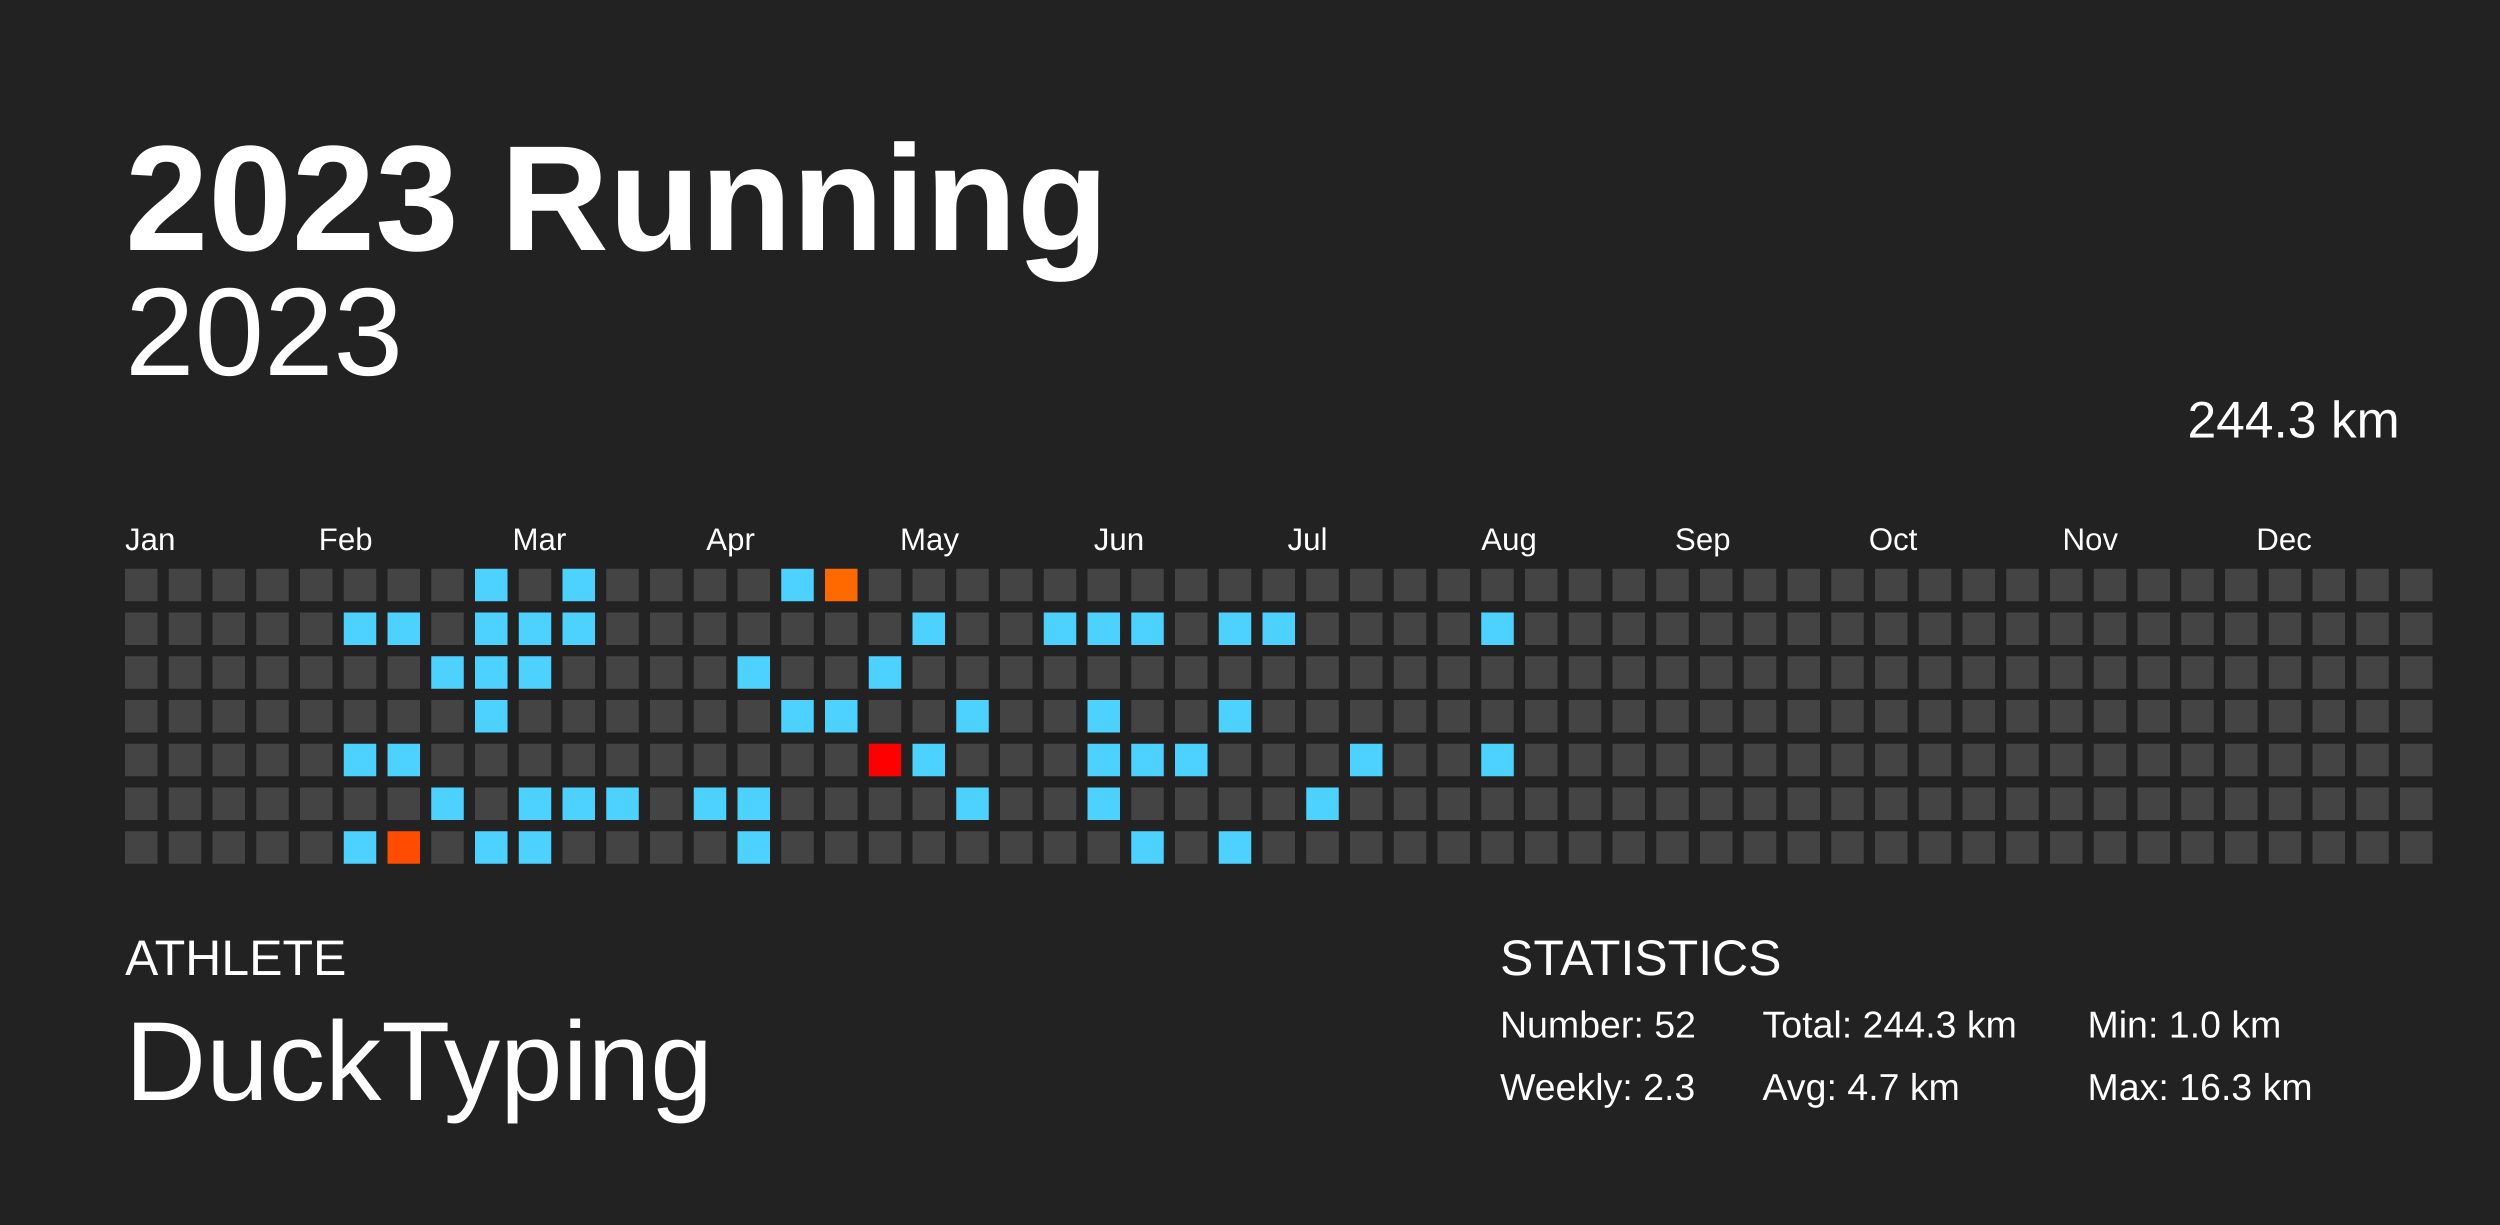
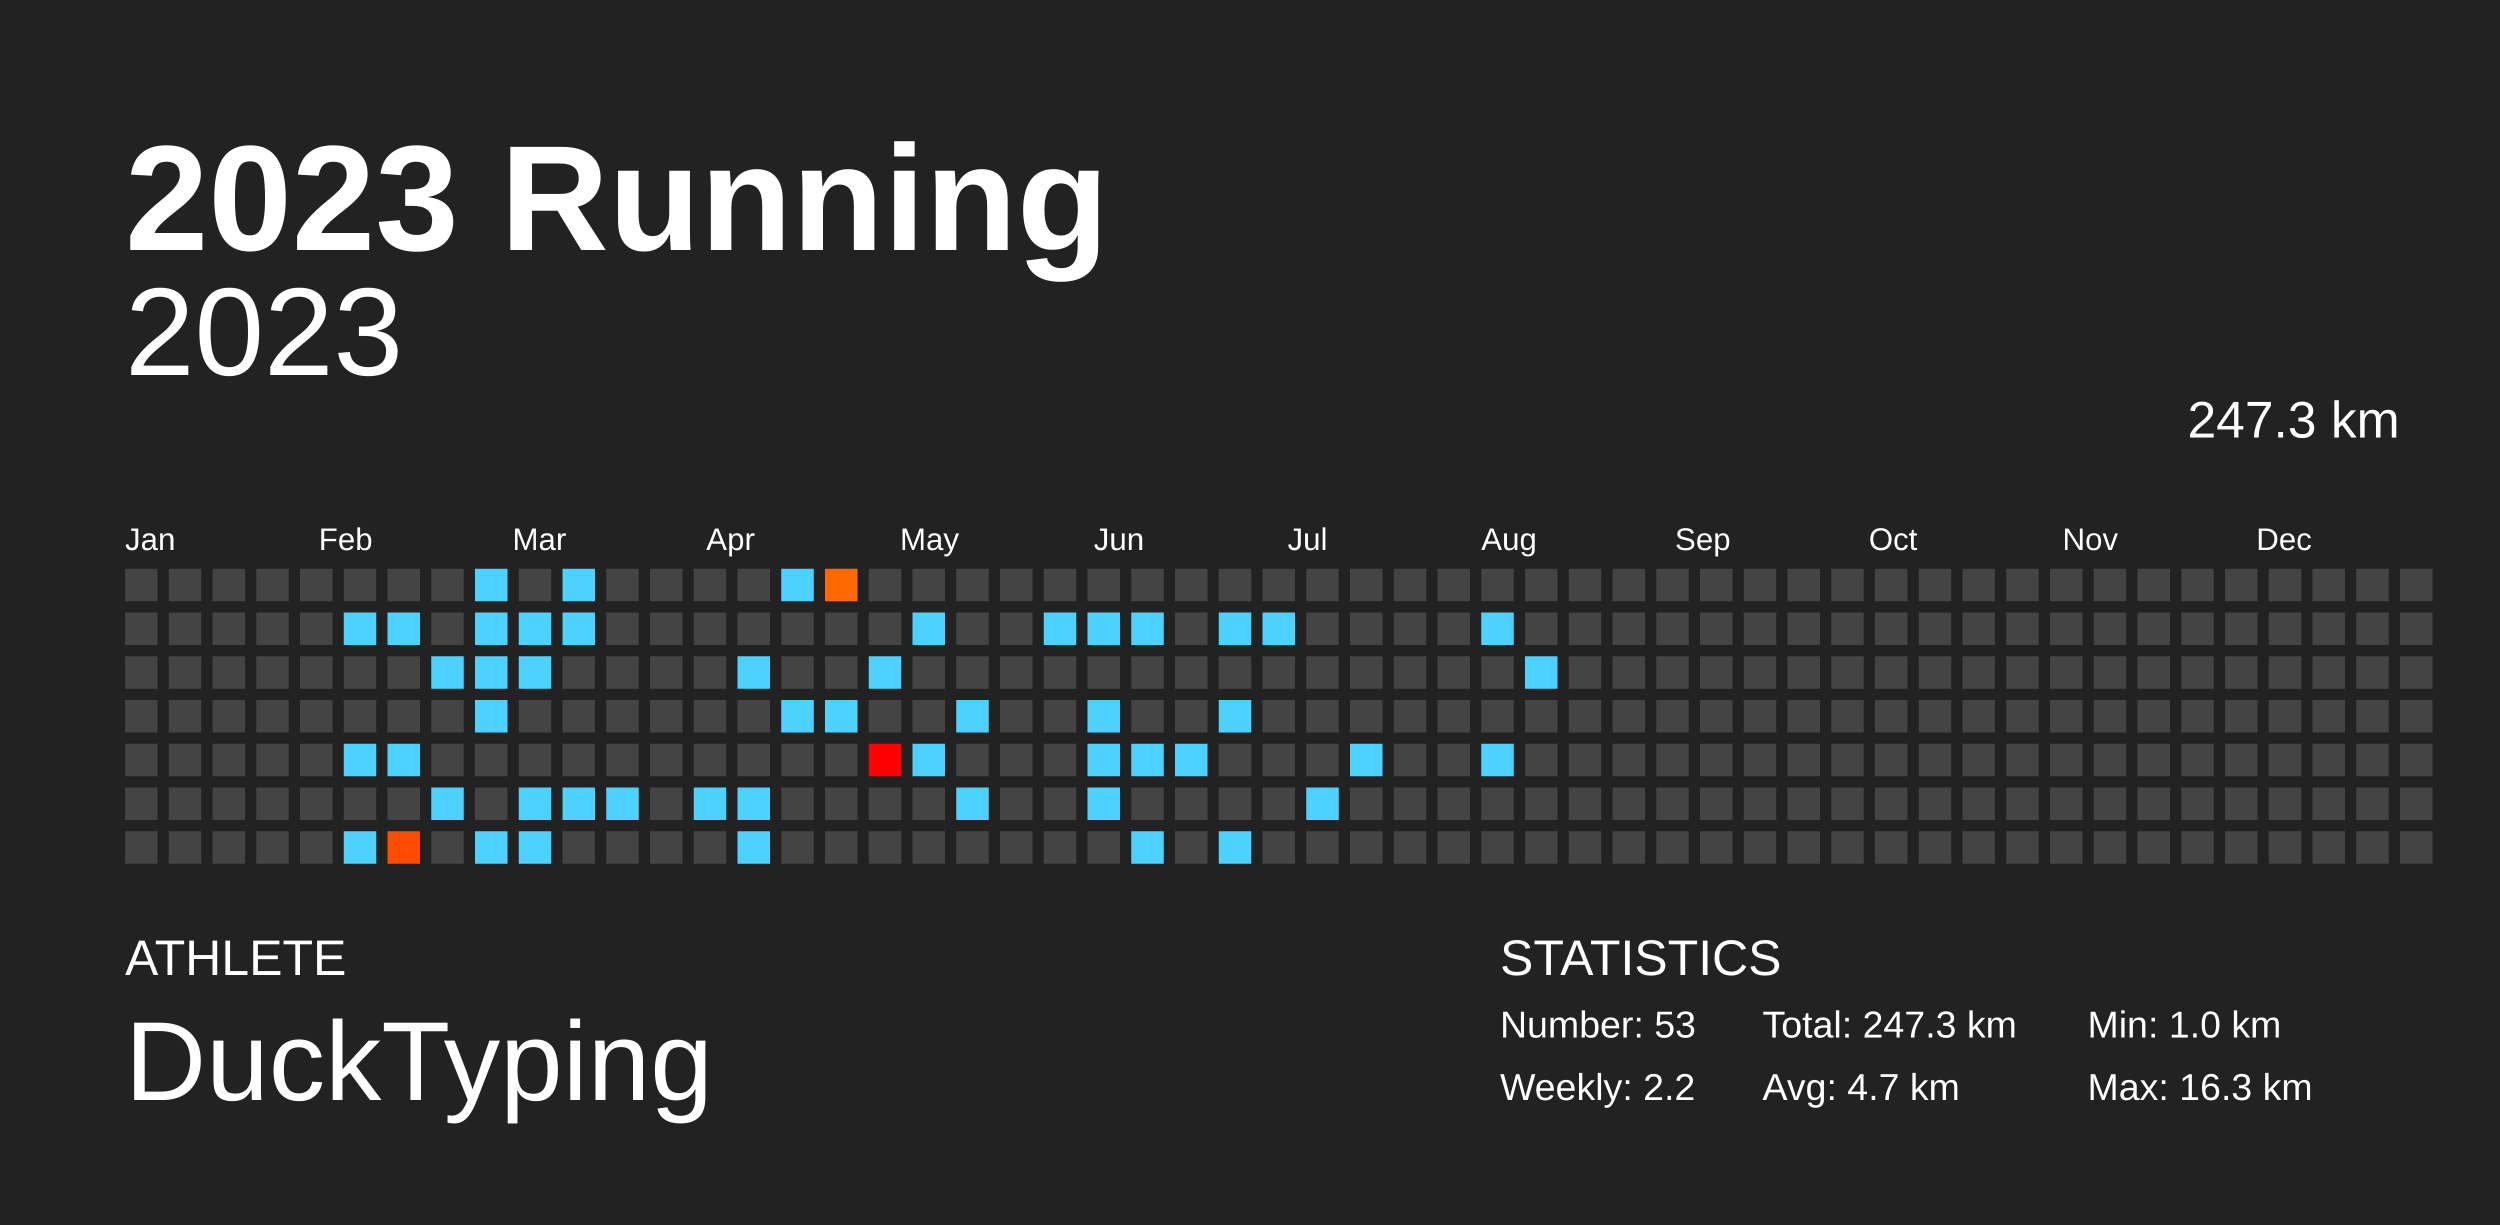
<svg xmlns="http://www.w3.org/2000/svg" baseProfile="full" height="98mm" version="1.1" viewBox="0,0,200,98" width="200mm">
  <defs />
  <rect fill="#222222" height="98" width="200" x="0" y="0" />
  <text fill="#FFFFFF" style="font-size:12px; font-family:Arial; font-weight:bold;" x="10" y="20">2023 Running</text>
  <text fill="#FFFFFF" style="font-size:4px; font-family:Arial" x="10" y="78">ATHLETE</text>
  <text fill="#FFFFFF" style="font-size:9px; font-family:Arial" x="10" y="88">DuckTyping</text>
  <text fill="#FFFFFF" style="font-size:4px; font-family:Arial" x="120" y="78">STATISTICS</text>
-   <text fill="#FFFFFF" style="font-size:3px; font-family:Arial" x="120" y="83">Number: 52</text>
-   <text fill="#FFFFFF" style="font-size:3px; font-family:Arial" x="120" y="88">Weekly: 2.3</text>
-   <text fill="#FFFFFF" style="font-size:3px; font-family:Arial" x="141" y="83">Total: 244.3 km</text>
+   <text fill="#FFFFFF" style="font-size:3px; font-family:Arial" x="120" y="83">Number: 53</text>
+   <text fill="#FFFFFF" style="font-size:3px; font-family:Arial" x="120" y="88">Weekly: 2.2</text>
+   <text fill="#FFFFFF" style="font-size:3px; font-family:Arial" x="141" y="83">Total: 247.3 km</text>
  <text fill="#FFFFFF" style="font-size:3px; font-family:Arial" x="141" y="88">Avg: 4.7 km</text>
  <text fill="#FFFFFF" style="font-size:3px; font-family:Arial" x="167" y="83">Min: 1.0 km</text>
  <text fill="#FFFFFF" style="font-size:3px; font-family:Arial" x="167" y="88">Max: 16.3 km</text>
  <text alignment-baseline="hanging" fill="#FFFFFF" style="font-size:10.0px; font-family:Arial;" x="10" y="30">2023</text>
-   <text alignment-baseline="hanging" fill="#FFFFFF" style="font-size:4.125px; font-family:Arial;" x="175" y="35">244.3 km</text>
+   <text alignment-baseline="hanging" fill="#FFFFFF" style="font-size:4.125px; font-family:Arial;" x="175" y="35">247.3 km</text>
  <text fill="#FFFFFF" style="font-size:2.5px; font-family:Arial" x="10.0" y="44">Jan</text>
  <text fill="#FFFFFF" style="font-size:2.5px; font-family:Arial" x="25.5" y="44">Feb</text>
  <text fill="#FFFFFF" style="font-size:2.5px; font-family:Arial" x="41.0" y="44">Mar</text>
  <text fill="#FFFFFF" style="font-size:2.5px; font-family:Arial" x="56.5" y="44">Apr</text>
  <text fill="#FFFFFF" style="font-size:2.5px; font-family:Arial" x="72.0" y="44">May</text>
  <text fill="#FFFFFF" style="font-size:2.5px; font-family:Arial" x="87.5" y="44">Jun</text>
  <text fill="#FFFFFF" style="font-size:2.5px; font-family:Arial" x="103.0" y="44">Jul</text>
  <text fill="#FFFFFF" style="font-size:2.5px; font-family:Arial" x="118.5" y="44">Aug</text>
  <text fill="#FFFFFF" style="font-size:2.5px; font-family:Arial" x="134.0" y="44">Sep</text>
  <text fill="#FFFFFF" style="font-size:2.5px; font-family:Arial" x="149.5" y="44">Oct</text>
  <text fill="#FFFFFF" style="font-size:2.5px; font-family:Arial" x="165.0" y="44">Nov</text>
  <text fill="#FFFFFF" style="font-size:2.5px; font-family:Arial" x="180.5" y="44">Dec</text>
  <rect fill="#444444" height="2.6" width="2.6" x="10.0" y="45.5" />
  <rect fill="#444444" height="2.6" width="2.6" x="10.0" y="49.0" />
  <rect fill="#444444" height="2.6" width="2.6" x="10.0" y="52.5" />
  <rect fill="#444444" height="2.6" width="2.6" x="10.0" y="56.0" />
  <rect fill="#444444" height="2.6" width="2.6" x="10.0" y="59.5" />
  <rect fill="#444444" height="2.6" width="2.6" x="10.0" y="63.0" />
  <rect fill="#444444" height="2.6" width="2.6" x="10.0" y="66.5" />
  <rect fill="#444444" height="2.6" width="2.6" x="13.5" y="45.5" />
  <rect fill="#444444" height="2.6" width="2.6" x="13.5" y="49.0" />
  <rect fill="#444444" height="2.6" width="2.6" x="13.5" y="52.5" />
  <rect fill="#444444" height="2.6" width="2.6" x="13.5" y="56.0" />
  <rect fill="#444444" height="2.6" width="2.6" x="13.5" y="59.5" />
  <rect fill="#444444" height="2.6" width="2.6" x="13.5" y="63.0" />
  <rect fill="#444444" height="2.6" width="2.6" x="13.5" y="66.5" />
  <rect fill="#444444" height="2.6" width="2.6" x="17.0" y="45.5" />
  <rect fill="#444444" height="2.6" width="2.6" x="17.0" y="49.0" />
  <rect fill="#444444" height="2.6" width="2.6" x="17.0" y="52.5" />
  <rect fill="#444444" height="2.6" width="2.6" x="17.0" y="56.0" />
  <rect fill="#444444" height="2.6" width="2.6" x="17.0" y="59.5" />
  <rect fill="#444444" height="2.6" width="2.6" x="17.0" y="63.0" />
  <rect fill="#444444" height="2.6" width="2.6" x="17.0" y="66.5" />
  <rect fill="#444444" height="2.6" width="2.6" x="20.5" y="45.5" />
  <rect fill="#444444" height="2.6" width="2.6" x="20.5" y="49.0" />
  <rect fill="#444444" height="2.6" width="2.6" x="20.5" y="52.5" />
  <rect fill="#444444" height="2.6" width="2.6" x="20.5" y="56.0" />
  <rect fill="#444444" height="2.6" width="2.6" x="20.5" y="59.5" />
  <rect fill="#444444" height="2.6" width="2.6" x="20.5" y="63.0" />
  <rect fill="#444444" height="2.6" width="2.6" x="20.5" y="66.5" />
  <rect fill="#444444" height="2.6" width="2.6" x="24.0" y="45.5" />
  <rect fill="#444444" height="2.6" width="2.6" x="24.0" y="49.0" />
  <rect fill="#444444" height="2.6" width="2.6" x="24.0" y="52.5" />
  <rect fill="#444444" height="2.6" width="2.6" x="24.0" y="56.0" />
  <rect fill="#444444" height="2.6" width="2.6" x="24.0" y="59.5" />
  <rect fill="#444444" height="2.6" width="2.6" x="24.0" y="63.0" />
  <rect fill="#444444" height="2.6" width="2.6" x="24.0" y="66.5" />
  <rect fill="#444444" height="2.6" width="2.6" x="27.5" y="45.5" />
  <rect fill="#4dd2ff" height="2.6" width="2.6" x="27.5" y="49.0" />
  <rect fill="#444444" height="2.6" width="2.6" x="27.5" y="52.5" />
  <rect fill="#444444" height="2.6" width="2.6" x="27.5" y="56.0" />
  <rect fill="#4dd2ff" height="2.6" width="2.6" x="27.5" y="59.5" />
  <rect fill="#444444" height="2.6" width="2.6" x="27.5" y="63.0" />
  <rect fill="#4dd2ff" height="2.6" width="2.6" x="27.5" y="66.5" />
  <rect fill="#444444" height="2.6" width="2.6" x="31.0" y="45.5" />
  <rect fill="#4dd2ff" height="2.6" width="2.6" x="31.0" y="49.0" />
  <rect fill="#444444" height="2.6" width="2.6" x="31.0" y="52.5" />
  <rect fill="#444444" height="2.6" width="2.6" x="31.0" y="56.0" />
  <rect fill="#4dd2ff" height="2.6" width="2.6" x="31.0" y="59.5" />
  <rect fill="#444444" height="2.6" width="2.6" x="31.0" y="63.0" />
  <rect fill="#ff4c00" height="2.6" width="2.6" x="31.0" y="66.5" />
  <rect fill="#444444" height="2.6" width="2.6" x="34.5" y="45.5" />
  <rect fill="#444444" height="2.6" width="2.6" x="34.5" y="49.0" />
  <rect fill="#4dd2ff" height="2.6" width="2.6" x="34.5" y="52.5" />
  <rect fill="#444444" height="2.6" width="2.6" x="34.5" y="56.0" />
  <rect fill="#444444" height="2.6" width="2.6" x="34.5" y="59.5" />
  <rect fill="#4dd2ff" height="2.6" width="2.6" x="34.5" y="63.0" />
  <rect fill="#444444" height="2.6" width="2.6" x="34.5" y="66.5" />
  <rect fill="#4dd2ff" height="2.6" width="2.6" x="38.0" y="45.5" />
  <rect fill="#4dd2ff" height="2.6" width="2.6" x="38.0" y="49.0" />
  <rect fill="#4dd2ff" height="2.6" width="2.6" x="38.0" y="52.5" />
  <rect fill="#4dd2ff" height="2.6" width="2.6" x="38.0" y="56.0" />
  <rect fill="#444444" height="2.6" width="2.6" x="38.0" y="59.5" />
  <rect fill="#444444" height="2.6" width="2.6" x="38.0" y="63.0" />
  <rect fill="#4dd2ff" height="2.6" width="2.6" x="38.0" y="66.5" />
  <rect fill="#444444" height="2.6" width="2.6" x="41.5" y="45.5" />
  <rect fill="#4dd2ff" height="2.6" width="2.6" x="41.5" y="49.0" />
  <rect fill="#4dd2ff" height="2.6" width="2.6" x="41.5" y="52.5" />
  <rect fill="#444444" height="2.6" width="2.6" x="41.5" y="56.0" />
  <rect fill="#444444" height="2.6" width="2.6" x="41.5" y="59.5" />
  <rect fill="#4dd2ff" height="2.6" width="2.6" x="41.5" y="63.0" />
  <rect fill="#4dd2ff" height="2.6" width="2.6" x="41.5" y="66.5" />
  <rect fill="#4dd2ff" height="2.6" width="2.6" x="45.0" y="45.5" />
  <rect fill="#4dd2ff" height="2.6" width="2.6" x="45.0" y="49.0" />
  <rect fill="#444444" height="2.6" width="2.6" x="45.0" y="52.5" />
  <rect fill="#444444" height="2.6" width="2.6" x="45.0" y="56.0" />
  <rect fill="#444444" height="2.6" width="2.6" x="45.0" y="59.5" />
  <rect fill="#4dd2ff" height="2.6" width="2.6" x="45.0" y="63.0" />
  <rect fill="#444444" height="2.6" width="2.6" x="45.0" y="66.5" />
  <rect fill="#444444" height="2.6" width="2.6" x="48.5" y="45.5" />
  <rect fill="#444444" height="2.6" width="2.6" x="48.5" y="49.0" />
  <rect fill="#444444" height="2.6" width="2.6" x="48.5" y="52.5" />
  <rect fill="#444444" height="2.6" width="2.6" x="48.5" y="56.0" />
  <rect fill="#444444" height="2.6" width="2.6" x="48.5" y="59.5" />
  <rect fill="#4dd2ff" height="2.6" width="2.6" x="48.5" y="63.0" />
  <rect fill="#444444" height="2.6" width="2.6" x="48.5" y="66.5" />
  <rect fill="#444444" height="2.6" width="2.6" x="52.0" y="45.5" />
  <rect fill="#444444" height="2.6" width="2.6" x="52.0" y="49.0" />
  <rect fill="#444444" height="2.6" width="2.6" x="52.0" y="52.5" />
  <rect fill="#444444" height="2.6" width="2.6" x="52.0" y="56.0" />
  <rect fill="#444444" height="2.6" width="2.6" x="52.0" y="59.5" />
  <rect fill="#444444" height="2.6" width="2.6" x="52.0" y="63.0" />
  <rect fill="#444444" height="2.6" width="2.6" x="52.0" y="66.5" />
  <rect fill="#444444" height="2.6" width="2.6" x="55.5" y="45.5" />
  <rect fill="#444444" height="2.6" width="2.6" x="55.5" y="49.0" />
  <rect fill="#444444" height="2.6" width="2.6" x="55.5" y="52.5" />
  <rect fill="#444444" height="2.6" width="2.6" x="55.5" y="56.0" />
  <rect fill="#444444" height="2.6" width="2.6" x="55.5" y="59.5" />
  <rect fill="#4dd2ff" height="2.6" width="2.6" x="55.5" y="63.0" />
  <rect fill="#444444" height="2.6" width="2.6" x="55.5" y="66.5" />
  <rect fill="#444444" height="2.6" width="2.6" x="59.0" y="45.5" />
  <rect fill="#444444" height="2.6" width="2.6" x="59.0" y="49.0" />
  <rect fill="#4dd2ff" height="2.6" width="2.6" x="59.0" y="52.5" />
  <rect fill="#444444" height="2.6" width="2.6" x="59.0" y="56.0" />
  <rect fill="#444444" height="2.6" width="2.6" x="59.0" y="59.5" />
  <rect fill="#4dd2ff" height="2.6" width="2.6" x="59.0" y="63.0" />
  <rect fill="#4dd2ff" height="2.6" width="2.6" x="59.0" y="66.5" />
  <rect fill="#4dd2ff" height="2.6" width="2.6" x="62.5" y="45.5" />
  <rect fill="#444444" height="2.6" width="2.6" x="62.5" y="49.0" />
  <rect fill="#444444" height="2.6" width="2.6" x="62.5" y="52.5" />
  <rect fill="#4dd2ff" height="2.6" width="2.6" x="62.5" y="56.0" />
  <rect fill="#444444" height="2.6" width="2.6" x="62.5" y="59.5" />
  <rect fill="#444444" height="2.6" width="2.6" x="62.5" y="63.0" />
  <rect fill="#444444" height="2.6" width="2.6" x="62.5" y="66.5" />
  <rect fill="#ff6900" height="2.6" width="2.6" x="66.0" y="45.5" />
  <rect fill="#444444" height="2.6" width="2.6" x="66.0" y="49.0" />
  <rect fill="#444444" height="2.6" width="2.6" x="66.0" y="52.5" />
  <rect fill="#4dd2ff" height="2.6" width="2.6" x="66.0" y="56.0" />
  <rect fill="#444444" height="2.6" width="2.6" x="66.0" y="59.5" />
  <rect fill="#444444" height="2.6" width="2.6" x="66.0" y="63.0" />
  <rect fill="#444444" height="2.6" width="2.6" x="66.0" y="66.5" />
  <rect fill="#444444" height="2.6" width="2.6" x="69.5" y="45.5" />
  <rect fill="#444444" height="2.6" width="2.6" x="69.5" y="49.0" />
  <rect fill="#4dd2ff" height="2.6" width="2.6" x="69.5" y="52.5" />
  <rect fill="#444444" height="2.6" width="2.6" x="69.5" y="56.0" />
  <rect fill="#ff0000" height="2.6" width="2.6" x="69.5" y="59.5" />
  <rect fill="#444444" height="2.6" width="2.6" x="69.5" y="63.0" />
  <rect fill="#444444" height="2.6" width="2.6" x="69.5" y="66.5" />
  <rect fill="#444444" height="2.6" width="2.6" x="73.0" y="45.5" />
  <rect fill="#4dd2ff" height="2.6" width="2.6" x="73.0" y="49.0" />
  <rect fill="#444444" height="2.6" width="2.6" x="73.0" y="52.5" />
  <rect fill="#444444" height="2.6" width="2.6" x="73.0" y="56.0" />
  <rect fill="#4dd2ff" height="2.6" width="2.6" x="73.0" y="59.5" />
  <rect fill="#444444" height="2.6" width="2.6" x="73.0" y="63.0" />
  <rect fill="#444444" height="2.6" width="2.6" x="73.0" y="66.5" />
  <rect fill="#444444" height="2.6" width="2.6" x="76.5" y="45.5" />
  <rect fill="#444444" height="2.6" width="2.6" x="76.5" y="49.0" />
  <rect fill="#444444" height="2.6" width="2.6" x="76.5" y="52.5" />
  <rect fill="#4dd2ff" height="2.6" width="2.6" x="76.5" y="56.0" />
  <rect fill="#444444" height="2.6" width="2.6" x="76.5" y="59.5" />
  <rect fill="#4dd2ff" height="2.6" width="2.6" x="76.5" y="63.0" />
  <rect fill="#444444" height="2.6" width="2.6" x="76.5" y="66.5" />
  <rect fill="#444444" height="2.6" width="2.6" x="80.0" y="45.5" />
  <rect fill="#444444" height="2.6" width="2.6" x="80.0" y="49.0" />
  <rect fill="#444444" height="2.6" width="2.6" x="80.0" y="52.5" />
  <rect fill="#444444" height="2.6" width="2.6" x="80.0" y="56.0" />
  <rect fill="#444444" height="2.6" width="2.6" x="80.0" y="59.5" />
  <rect fill="#444444" height="2.6" width="2.6" x="80.0" y="63.0" />
  <rect fill="#444444" height="2.6" width="2.6" x="80.0" y="66.5" />
  <rect fill="#444444" height="2.6" width="2.6" x="83.5" y="45.5" />
  <rect fill="#4dd2ff" height="2.6" width="2.6" x="83.5" y="49.0" />
  <rect fill="#444444" height="2.6" width="2.6" x="83.5" y="52.5" />
  <rect fill="#444444" height="2.6" width="2.6" x="83.5" y="56.0" />
  <rect fill="#444444" height="2.6" width="2.6" x="83.5" y="59.5" />
  <rect fill="#444444" height="2.6" width="2.6" x="83.5" y="63.0" />
  <rect fill="#444444" height="2.6" width="2.6" x="83.5" y="66.5" />
  <rect fill="#444444" height="2.6" width="2.6" x="87.0" y="45.5" />
  <rect fill="#4dd2ff" height="2.6" width="2.6" x="87.0" y="49.0" />
  <rect fill="#444444" height="2.6" width="2.6" x="87.0" y="52.5" />
  <rect fill="#4dd2ff" height="2.6" width="2.6" x="87.0" y="56.0" />
  <rect fill="#4dd2ff" height="2.6" width="2.6" x="87.0" y="59.5" />
  <rect fill="#4dd2ff" height="2.6" width="2.6" x="87.0" y="63.0" />
  <rect fill="#444444" height="2.6" width="2.6" x="87.0" y="66.5" />
  <rect fill="#444444" height="2.6" width="2.6" x="90.5" y="45.5" />
  <rect fill="#4dd2ff" height="2.6" width="2.6" x="90.5" y="49.0" />
  <rect fill="#444444" height="2.6" width="2.6" x="90.5" y="52.5" />
  <rect fill="#444444" height="2.6" width="2.6" x="90.5" y="56.0" />
  <rect fill="#4dd2ff" height="2.6" width="2.6" x="90.5" y="59.5" />
  <rect fill="#444444" height="2.6" width="2.6" x="90.5" y="63.0" />
  <rect fill="#4dd2ff" height="2.6" width="2.6" x="90.5" y="66.5" />
  <rect fill="#444444" height="2.6" width="2.6" x="94.0" y="45.5" />
  <rect fill="#444444" height="2.6" width="2.6" x="94.0" y="49.0" />
  <rect fill="#444444" height="2.6" width="2.6" x="94.0" y="52.5" />
  <rect fill="#444444" height="2.6" width="2.6" x="94.0" y="56.0" />
  <rect fill="#4dd2ff" height="2.6" width="2.6" x="94.0" y="59.5" />
  <rect fill="#444444" height="2.6" width="2.6" x="94.0" y="63.0" />
  <rect fill="#444444" height="2.6" width="2.6" x="94.0" y="66.5" />
  <rect fill="#444444" height="2.6" width="2.6" x="97.5" y="45.5" />
  <rect fill="#4dd2ff" height="2.6" width="2.6" x="97.5" y="49.0" />
  <rect fill="#444444" height="2.6" width="2.6" x="97.5" y="52.5" />
  <rect fill="#4dd2ff" height="2.6" width="2.6" x="97.5" y="56.0" />
  <rect fill="#444444" height="2.6" width="2.6" x="97.5" y="59.5" />
  <rect fill="#444444" height="2.6" width="2.6" x="97.5" y="63.0" />
  <rect fill="#4dd2ff" height="2.6" width="2.6" x="97.5" y="66.5" />
  <rect fill="#444444" height="2.6" width="2.6" x="101.0" y="45.5" />
  <rect fill="#4dd2ff" height="2.6" width="2.6" x="101.0" y="49.0" />
  <rect fill="#444444" height="2.6" width="2.6" x="101.0" y="52.5" />
  <rect fill="#444444" height="2.6" width="2.6" x="101.0" y="56.0" />
  <rect fill="#444444" height="2.6" width="2.6" x="101.0" y="59.5" />
  <rect fill="#444444" height="2.6" width="2.6" x="101.0" y="63.0" />
  <rect fill="#444444" height="2.6" width="2.6" x="101.0" y="66.5" />
  <rect fill="#444444" height="2.6" width="2.6" x="104.5" y="45.5" />
  <rect fill="#444444" height="2.6" width="2.6" x="104.5" y="49.0" />
  <rect fill="#444444" height="2.6" width="2.6" x="104.5" y="52.5" />
  <rect fill="#444444" height="2.6" width="2.6" x="104.5" y="56.0" />
  <rect fill="#444444" height="2.6" width="2.6" x="104.5" y="59.5" />
  <rect fill="#4dd2ff" height="2.6" width="2.6" x="104.5" y="63.0" />
  <rect fill="#444444" height="2.6" width="2.6" x="104.5" y="66.5" />
  <rect fill="#444444" height="2.6" width="2.6" x="108.0" y="45.5" />
  <rect fill="#444444" height="2.6" width="2.6" x="108.0" y="49.0" />
  <rect fill="#444444" height="2.6" width="2.6" x="108.0" y="52.5" />
  <rect fill="#444444" height="2.6" width="2.6" x="108.0" y="56.0" />
  <rect fill="#4dd2ff" height="2.6" width="2.6" x="108.0" y="59.5" />
  <rect fill="#444444" height="2.6" width="2.6" x="108.0" y="63.0" />
  <rect fill="#444444" height="2.6" width="2.6" x="108.0" y="66.5" />
  <rect fill="#444444" height="2.6" width="2.6" x="111.5" y="45.5" />
  <rect fill="#444444" height="2.6" width="2.6" x="111.5" y="49.0" />
  <rect fill="#444444" height="2.6" width="2.6" x="111.5" y="52.5" />
  <rect fill="#444444" height="2.6" width="2.6" x="111.5" y="56.0" />
  <rect fill="#444444" height="2.6" width="2.6" x="111.5" y="59.5" />
  <rect fill="#444444" height="2.6" width="2.6" x="111.5" y="63.0" />
  <rect fill="#444444" height="2.6" width="2.6" x="111.5" y="66.5" />
  <rect fill="#444444" height="2.6" width="2.6" x="115.0" y="45.5" />
  <rect fill="#444444" height="2.6" width="2.6" x="115.0" y="49.0" />
  <rect fill="#444444" height="2.6" width="2.6" x="115.0" y="52.5" />
  <rect fill="#444444" height="2.6" width="2.6" x="115.0" y="56.0" />
  <rect fill="#444444" height="2.6" width="2.6" x="115.0" y="59.5" />
  <rect fill="#444444" height="2.6" width="2.6" x="115.0" y="63.0" />
  <rect fill="#444444" height="2.6" width="2.6" x="115.0" y="66.5" />
  <rect fill="#444444" height="2.6" width="2.6" x="118.5" y="45.5" />
  <rect fill="#4dd2ff" height="2.6" width="2.6" x="118.5" y="49.0" />
  <rect fill="#444444" height="2.6" width="2.6" x="118.5" y="52.5" />
  <rect fill="#444444" height="2.6" width="2.6" x="118.5" y="56.0" />
  <rect fill="#4dd2ff" height="2.6" width="2.6" x="118.5" y="59.5" />
  <rect fill="#444444" height="2.6" width="2.6" x="118.5" y="63.0" />
  <rect fill="#444444" height="2.6" width="2.6" x="118.5" y="66.5" />
  <rect fill="#444444" height="2.6" width="2.6" x="122.0" y="45.5" />
  <rect fill="#444444" height="2.6" width="2.6" x="122.0" y="49.0" />
-   <rect fill="#444444" height="2.6" width="2.6" x="122.0" y="52.5" />
+   <rect fill="#4dd2ff" height="2.6" width="2.6" x="122.0" y="52.5" />
  <rect fill="#444444" height="2.6" width="2.6" x="122.0" y="56.0" />
  <rect fill="#444444" height="2.6" width="2.6" x="122.0" y="59.5" />
  <rect fill="#444444" height="2.6" width="2.6" x="122.0" y="63.0" />
  <rect fill="#444444" height="2.6" width="2.6" x="122.0" y="66.5" />
  <rect fill="#444444" height="2.6" width="2.6" x="125.5" y="45.5" />
  <rect fill="#444444" height="2.6" width="2.6" x="125.5" y="49.0" />
  <rect fill="#444444" height="2.6" width="2.6" x="125.5" y="52.5" />
  <rect fill="#444444" height="2.6" width="2.6" x="125.5" y="56.0" />
  <rect fill="#444444" height="2.6" width="2.6" x="125.5" y="59.5" />
  <rect fill="#444444" height="2.6" width="2.6" x="125.5" y="63.0" />
  <rect fill="#444444" height="2.6" width="2.6" x="125.5" y="66.5" />
  <rect fill="#444444" height="2.6" width="2.6" x="129.0" y="45.5" />
  <rect fill="#444444" height="2.6" width="2.6" x="129.0" y="49.0" />
  <rect fill="#444444" height="2.6" width="2.6" x="129.0" y="52.5" />
  <rect fill="#444444" height="2.6" width="2.6" x="129.0" y="56.0" />
  <rect fill="#444444" height="2.6" width="2.6" x="129.0" y="59.5" />
  <rect fill="#444444" height="2.6" width="2.6" x="129.0" y="63.0" />
  <rect fill="#444444" height="2.6" width="2.6" x="129.0" y="66.5" />
  <rect fill="#444444" height="2.6" width="2.6" x="132.5" y="45.5" />
  <rect fill="#444444" height="2.6" width="2.6" x="132.5" y="49.0" />
  <rect fill="#444444" height="2.6" width="2.6" x="132.5" y="52.5" />
  <rect fill="#444444" height="2.6" width="2.6" x="132.5" y="56.0" />
  <rect fill="#444444" height="2.6" width="2.6" x="132.5" y="59.5" />
  <rect fill="#444444" height="2.6" width="2.6" x="132.5" y="63.0" />
  <rect fill="#444444" height="2.6" width="2.6" x="132.5" y="66.5" />
  <rect fill="#444444" height="2.6" width="2.6" x="136.0" y="45.5" />
  <rect fill="#444444" height="2.6" width="2.6" x="136.0" y="49.0" />
  <rect fill="#444444" height="2.6" width="2.6" x="136.0" y="52.5" />
  <rect fill="#444444" height="2.6" width="2.6" x="136.0" y="56.0" />
  <rect fill="#444444" height="2.6" width="2.6" x="136.0" y="59.5" />
  <rect fill="#444444" height="2.6" width="2.6" x="136.0" y="63.0" />
  <rect fill="#444444" height="2.6" width="2.6" x="136.0" y="66.5" />
  <rect fill="#444444" height="2.6" width="2.6" x="139.5" y="45.5" />
  <rect fill="#444444" height="2.6" width="2.6" x="139.5" y="49.0" />
  <rect fill="#444444" height="2.6" width="2.6" x="139.5" y="52.5" />
  <rect fill="#444444" height="2.6" width="2.6" x="139.5" y="56.0" />
  <rect fill="#444444" height="2.6" width="2.6" x="139.5" y="59.5" />
  <rect fill="#444444" height="2.6" width="2.6" x="139.5" y="63.0" />
  <rect fill="#444444" height="2.6" width="2.6" x="139.5" y="66.5" />
  <rect fill="#444444" height="2.6" width="2.6" x="143.0" y="45.5" />
  <rect fill="#444444" height="2.6" width="2.6" x="143.0" y="49.0" />
  <rect fill="#444444" height="2.6" width="2.6" x="143.0" y="52.5" />
  <rect fill="#444444" height="2.6" width="2.6" x="143.0" y="56.0" />
  <rect fill="#444444" height="2.6" width="2.6" x="143.0" y="59.5" />
  <rect fill="#444444" height="2.6" width="2.6" x="143.0" y="63.0" />
  <rect fill="#444444" height="2.6" width="2.6" x="143.0" y="66.5" />
  <rect fill="#444444" height="2.6" width="2.6" x="146.5" y="45.5" />
  <rect fill="#444444" height="2.6" width="2.6" x="146.5" y="49.0" />
  <rect fill="#444444" height="2.6" width="2.6" x="146.5" y="52.5" />
  <rect fill="#444444" height="2.6" width="2.6" x="146.5" y="56.0" />
  <rect fill="#444444" height="2.6" width="2.6" x="146.5" y="59.5" />
  <rect fill="#444444" height="2.6" width="2.6" x="146.5" y="63.0" />
  <rect fill="#444444" height="2.6" width="2.6" x="146.5" y="66.5" />
  <rect fill="#444444" height="2.6" width="2.6" x="150.0" y="45.5" />
  <rect fill="#444444" height="2.6" width="2.6" x="150.0" y="49.0" />
  <rect fill="#444444" height="2.6" width="2.6" x="150.0" y="52.5" />
  <rect fill="#444444" height="2.6" width="2.6" x="150.0" y="56.0" />
  <rect fill="#444444" height="2.6" width="2.6" x="150.0" y="59.5" />
  <rect fill="#444444" height="2.6" width="2.6" x="150.0" y="63.0" />
  <rect fill="#444444" height="2.6" width="2.6" x="150.0" y="66.5" />
  <rect fill="#444444" height="2.6" width="2.6" x="153.5" y="45.5" />
  <rect fill="#444444" height="2.6" width="2.6" x="153.5" y="49.0" />
  <rect fill="#444444" height="2.6" width="2.6" x="153.5" y="52.5" />
  <rect fill="#444444" height="2.6" width="2.6" x="153.5" y="56.0" />
  <rect fill="#444444" height="2.6" width="2.6" x="153.5" y="59.5" />
  <rect fill="#444444" height="2.6" width="2.6" x="153.5" y="63.0" />
  <rect fill="#444444" height="2.6" width="2.6" x="153.5" y="66.5" />
  <rect fill="#444444" height="2.6" width="2.6" x="157.0" y="45.5" />
  <rect fill="#444444" height="2.6" width="2.6" x="157.0" y="49.0" />
  <rect fill="#444444" height="2.6" width="2.6" x="157.0" y="52.5" />
  <rect fill="#444444" height="2.6" width="2.6" x="157.0" y="56.0" />
  <rect fill="#444444" height="2.6" width="2.6" x="157.0" y="59.5" />
  <rect fill="#444444" height="2.6" width="2.6" x="157.0" y="63.0" />
  <rect fill="#444444" height="2.6" width="2.6" x="157.0" y="66.5" />
  <rect fill="#444444" height="2.6" width="2.6" x="160.5" y="45.5" />
  <rect fill="#444444" height="2.6" width="2.6" x="160.5" y="49.0" />
  <rect fill="#444444" height="2.6" width="2.6" x="160.5" y="52.5" />
  <rect fill="#444444" height="2.6" width="2.6" x="160.5" y="56.0" />
  <rect fill="#444444" height="2.6" width="2.6" x="160.5" y="59.5" />
  <rect fill="#444444" height="2.6" width="2.6" x="160.5" y="63.0" />
  <rect fill="#444444" height="2.6" width="2.6" x="160.5" y="66.5" />
  <rect fill="#444444" height="2.6" width="2.6" x="164.0" y="45.5" />
  <rect fill="#444444" height="2.6" width="2.6" x="164.0" y="49.0" />
  <rect fill="#444444" height="2.6" width="2.6" x="164.0" y="52.5" />
  <rect fill="#444444" height="2.6" width="2.6" x="164.0" y="56.0" />
  <rect fill="#444444" height="2.6" width="2.6" x="164.0" y="59.5" />
  <rect fill="#444444" height="2.6" width="2.6" x="164.0" y="63.0" />
  <rect fill="#444444" height="2.6" width="2.6" x="164.0" y="66.5" />
  <rect fill="#444444" height="2.6" width="2.6" x="167.5" y="45.5" />
  <rect fill="#444444" height="2.6" width="2.6" x="167.5" y="49.0" />
  <rect fill="#444444" height="2.6" width="2.6" x="167.5" y="52.5" />
  <rect fill="#444444" height="2.6" width="2.6" x="167.5" y="56.0" />
  <rect fill="#444444" height="2.6" width="2.6" x="167.5" y="59.5" />
  <rect fill="#444444" height="2.6" width="2.6" x="167.5" y="63.0" />
  <rect fill="#444444" height="2.6" width="2.6" x="167.5" y="66.5" />
  <rect fill="#444444" height="2.6" width="2.6" x="171.0" y="45.5" />
  <rect fill="#444444" height="2.6" width="2.6" x="171.0" y="49.0" />
  <rect fill="#444444" height="2.6" width="2.6" x="171.0" y="52.5" />
  <rect fill="#444444" height="2.6" width="2.6" x="171.0" y="56.0" />
  <rect fill="#444444" height="2.6" width="2.6" x="171.0" y="59.5" />
  <rect fill="#444444" height="2.6" width="2.6" x="171.0" y="63.0" />
  <rect fill="#444444" height="2.6" width="2.6" x="171.0" y="66.5" />
  <rect fill="#444444" height="2.6" width="2.6" x="174.5" y="45.5" />
  <rect fill="#444444" height="2.6" width="2.6" x="174.5" y="49.0" />
  <rect fill="#444444" height="2.6" width="2.6" x="174.5" y="52.5" />
  <rect fill="#444444" height="2.6" width="2.6" x="174.5" y="56.0" />
  <rect fill="#444444" height="2.6" width="2.6" x="174.5" y="59.5" />
  <rect fill="#444444" height="2.6" width="2.6" x="174.5" y="63.0" />
  <rect fill="#444444" height="2.6" width="2.6" x="174.5" y="66.5" />
  <rect fill="#444444" height="2.6" width="2.6" x="178.0" y="45.5" />
  <rect fill="#444444" height="2.6" width="2.6" x="178.0" y="49.0" />
  <rect fill="#444444" height="2.6" width="2.6" x="178.0" y="52.5" />
  <rect fill="#444444" height="2.6" width="2.6" x="178.0" y="56.0" />
  <rect fill="#444444" height="2.6" width="2.6" x="178.0" y="59.5" />
  <rect fill="#444444" height="2.6" width="2.6" x="178.0" y="63.0" />
  <rect fill="#444444" height="2.6" width="2.6" x="178.0" y="66.5" />
  <rect fill="#444444" height="2.6" width="2.6" x="181.5" y="45.5" />
  <rect fill="#444444" height="2.6" width="2.6" x="181.5" y="49.0" />
  <rect fill="#444444" height="2.6" width="2.6" x="181.5" y="52.5" />
  <rect fill="#444444" height="2.6" width="2.6" x="181.5" y="56.0" />
  <rect fill="#444444" height="2.6" width="2.6" x="181.5" y="59.5" />
  <rect fill="#444444" height="2.6" width="2.6" x="181.5" y="63.0" />
  <rect fill="#444444" height="2.6" width="2.6" x="181.5" y="66.5" />
  <rect fill="#444444" height="2.6" width="2.6" x="185.0" y="45.5" />
  <rect fill="#444444" height="2.6" width="2.6" x="185.0" y="49.0" />
  <rect fill="#444444" height="2.6" width="2.6" x="185.0" y="52.5" />
  <rect fill="#444444" height="2.6" width="2.6" x="185.0" y="56.0" />
  <rect fill="#444444" height="2.6" width="2.6" x="185.0" y="59.5" />
  <rect fill="#444444" height="2.6" width="2.6" x="185.0" y="63.0" />
  <rect fill="#444444" height="2.6" width="2.6" x="185.0" y="66.5" />
  <rect fill="#444444" height="2.6" width="2.6" x="188.5" y="45.5" />
  <rect fill="#444444" height="2.6" width="2.6" x="188.5" y="49.0" />
  <rect fill="#444444" height="2.6" width="2.6" x="188.5" y="52.5" />
  <rect fill="#444444" height="2.6" width="2.6" x="188.5" y="56.0" />
  <rect fill="#444444" height="2.6" width="2.6" x="188.5" y="59.5" />
  <rect fill="#444444" height="2.6" width="2.6" x="188.5" y="63.0" />
  <rect fill="#444444" height="2.6" width="2.6" x="188.5" y="66.5" />
  <rect fill="#444444" height="2.6" width="2.6" x="192.0" y="45.5" />
  <rect fill="#444444" height="2.6" width="2.6" x="192.0" y="49.0" />
  <rect fill="#444444" height="2.6" width="2.6" x="192.0" y="52.5" />
  <rect fill="#444444" height="2.6" width="2.6" x="192.0" y="56.0" />
  <rect fill="#444444" height="2.6" width="2.6" x="192.0" y="59.5" />
  <rect fill="#444444" height="2.6" width="2.6" x="192.0" y="63.0" />
  <rect fill="#444444" height="2.6" width="2.6" x="192.0" y="66.5" />
</svg>
